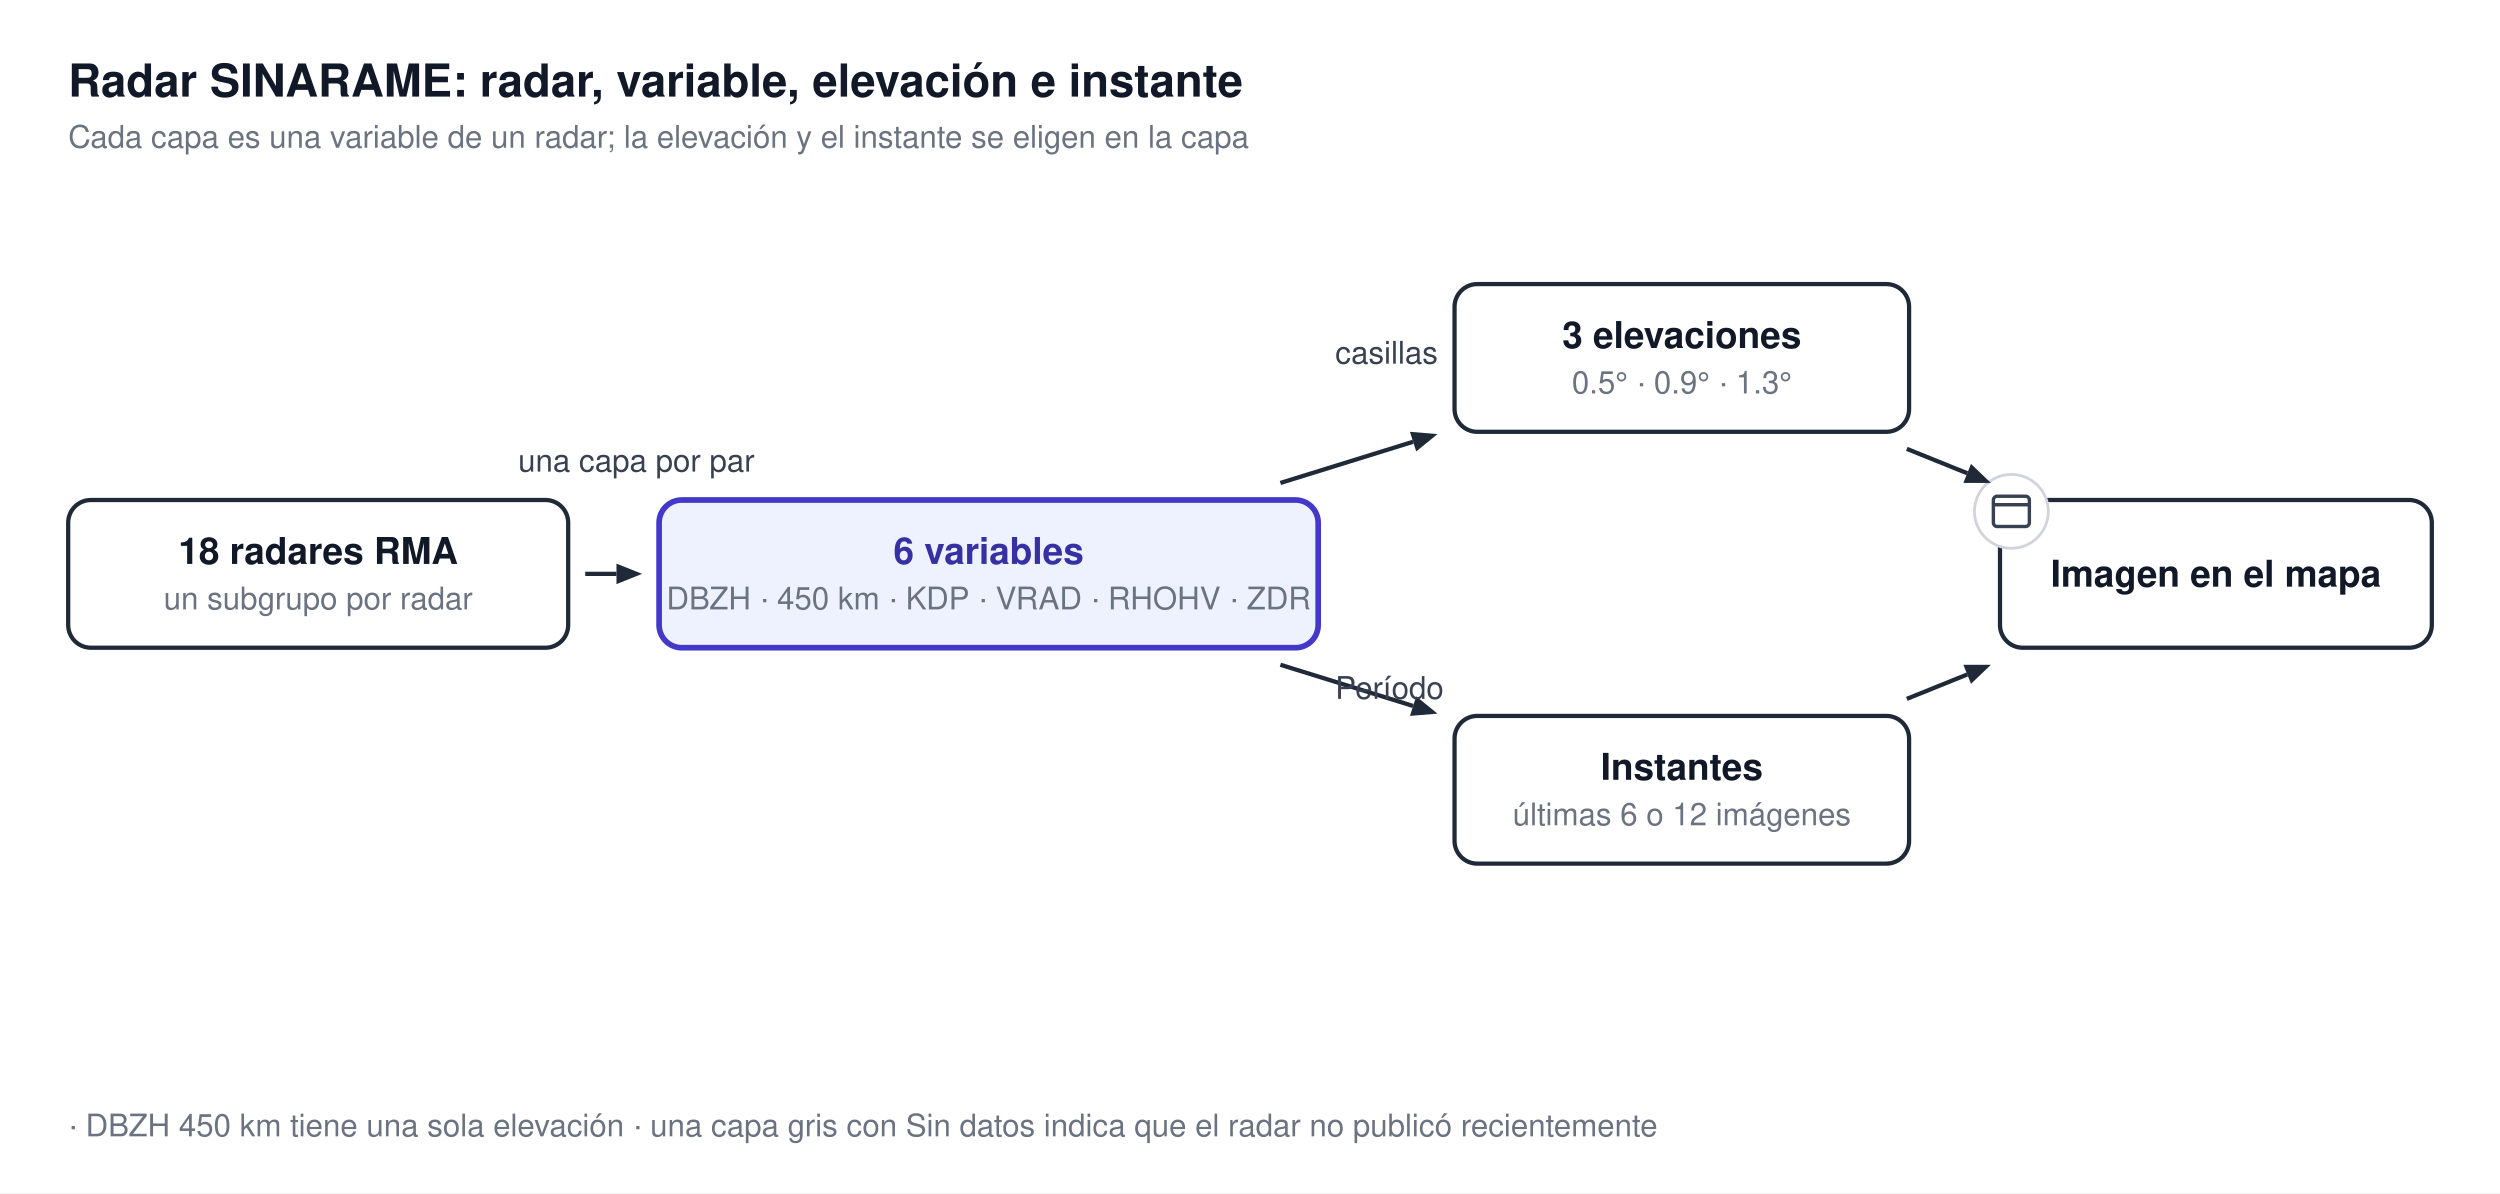
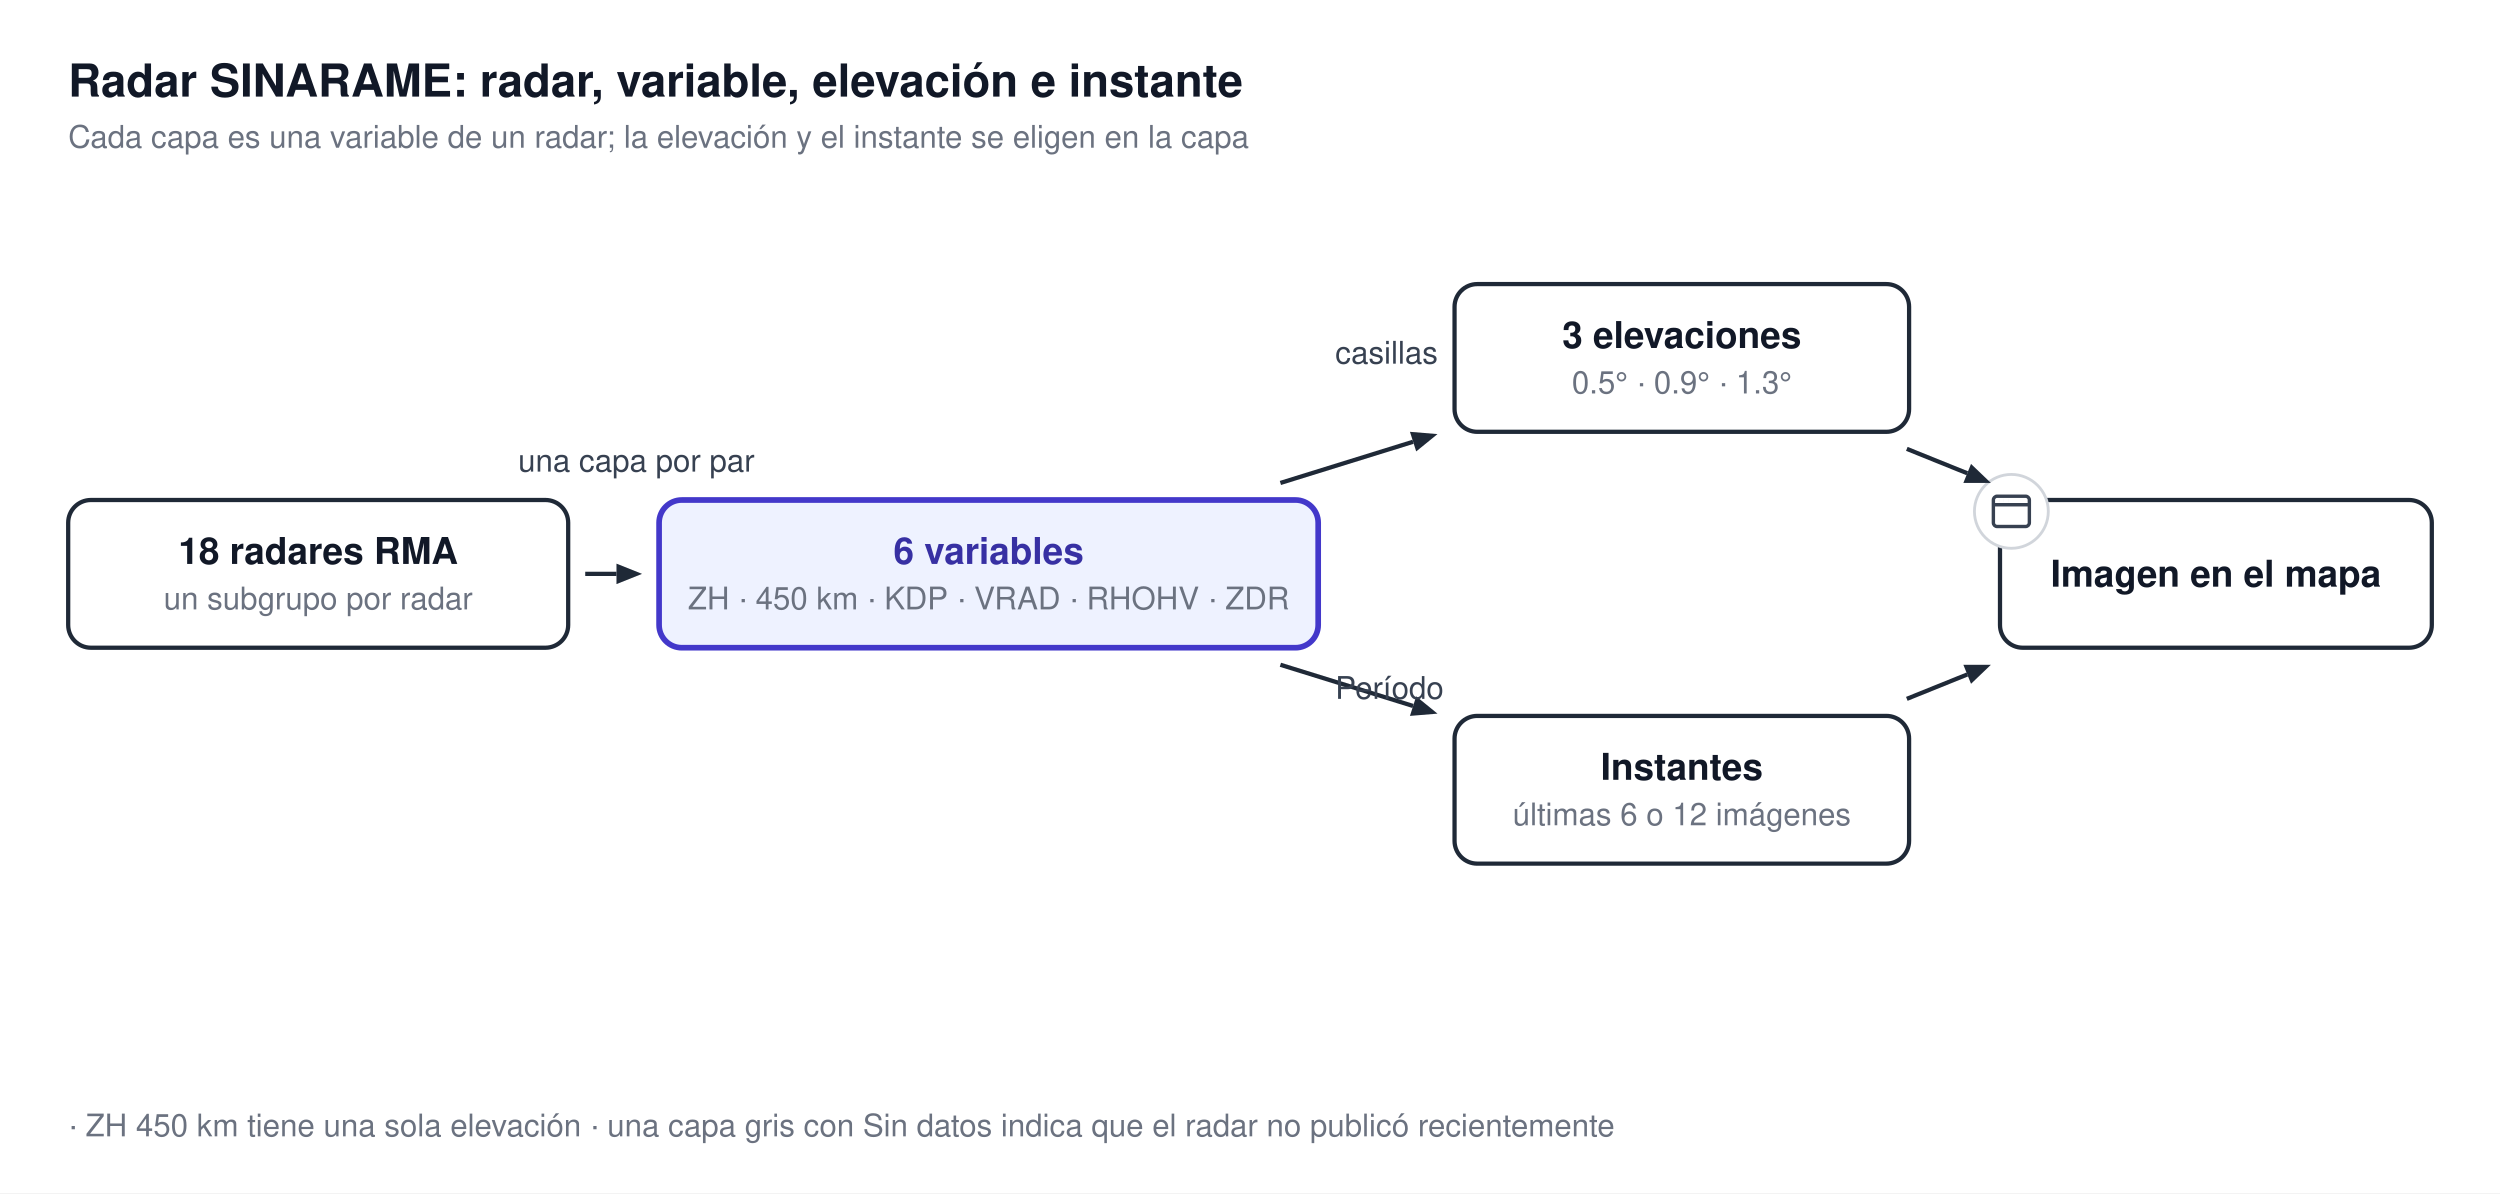
<svg xmlns="http://www.w3.org/2000/svg" viewBox="0 0 880 420" font-family="system-ui, 'Segoe UI', Helvetica, Arial, sans-serif">
  <rect width="880" height="420" fill="#ffffff" />
  <text x="24" y="34" font-size="16" font-weight="600" fill="#111827">Radar SINARAME: radar, variable, elevación e instante</text>
  <text x="24" y="52" font-size="11" fill="#6b7280">Cada capa es una variable de un radar; la elevación y el instante se eligen en la capa</text>
  <rect x="24" y="176" width="176" height="52" rx="8" fill="#ffffff" stroke="#1f2937" stroke-width="1.5" />
  <text x="112.0" y="198.5" font-size="13" font-weight="600" fill="#111827" text-anchor="middle">18 radares RMA</text>
  <text x="112.0" y="214.5" font-size="11" fill="#6b7280" text-anchor="middle">un subgrupo por radar</text>
  <rect x="232" y="176" width="232" height="52" rx="8" fill="#eef2ff" stroke="#4338ca" stroke-width="2" />
  <text x="348.0" y="198.5" font-size="13" font-weight="600" fill="#3730a3" text-anchor="middle">6 variables</text>
-   <text x="348.0" y="214.5" font-size="11" fill="#6b7280" text-anchor="middle">DBZH · 450 km · KDP · VRAD · RHOHV · ZDR</text>
+   <text x="348.0" y="214.5" font-size="11" fill="#6b7280" text-anchor="middle">ZH · 450 km · KDP · VRAD · RHOHV · ZDR</text>
  <rect x="512" y="100" width="160" height="52" rx="8" fill="#ffffff" stroke="#1f2937" stroke-width="1.5" />
  <text x="592.0" y="122.5" font-size="13" font-weight="600" fill="#111827" text-anchor="middle">3 elevaciones</text>
  <text x="592.0" y="138.5" font-size="11" fill="#6b7280" text-anchor="middle">0.5° · 0.9° · 1.3°</text>
  <rect x="512" y="252" width="160" height="52" rx="8" fill="#ffffff" stroke="#1f2937" stroke-width="1.5" />
  <text x="592.0" y="274.5" font-size="13" font-weight="600" fill="#111827" text-anchor="middle">Instantes</text>
  <text x="592.0" y="290.5" font-size="11" fill="#6b7280" text-anchor="middle">últimas 6 o 12 imágenes</text>
  <rect x="704" y="176" width="152" height="52" rx="8" fill="#ffffff" stroke="#1f2937" stroke-width="1.5" />
  <text x="780.0" y="206.5" font-size="13" font-weight="600" fill="#111827" text-anchor="middle">Imagen en el mapa</text>
  <circle cx="708" cy="180" r="13" fill="#ffffff" stroke="#d1d5db" />
  <g transform="translate(700 172) scale(0.6667)" fill="none" stroke="#374151" stroke-width="1.8" stroke-linejoin="round">
    <rect x="2.5" y="4" width="19" height="16" rx="2" />
    <path d="M2.5 8.5h19M5.5 6.3h.01M8 6.3h.01M10.5 6.3h.01" />
  </g>
  <line x1="206.0" y1="202.0" x2="217.0" y2="202.0" stroke="#1f2937" stroke-width="1.5" />
  <polygon points="226.0,202.0 217.0,205.6 217.0,198.4" fill="#1f2937" />
  <text x="224.0" y="166.0" font-size="11" fill="#374151" text-anchor="middle">una capa por par</text>
  <line x1="450.7" y1="170.0" x2="497.4" y2="155.5" stroke="#1f2937" stroke-width="1.5" />
  <polygon points="506.0,152.8 498.5,158.9 496.3,152.0" fill="#1f2937" />
  <text x="470.0" y="128.0" font-size="11" fill="#374151" text-anchor="start">casillas</text>
  <line x1="450.7" y1="234.0" x2="497.4" y2="248.5" stroke="#1f2937" stroke-width="1.5" />
  <polygon points="506.0,251.2 496.3,252.0 498.5,245.1" fill="#1f2937" />
  <text x="470.0" y="246.0" font-size="11" fill="#374151" text-anchor="start">Período</text>
  <line x1="671.2" y1="158.0" x2="692.5" y2="166.6" stroke="#1f2937" stroke-width="1.5" />
  <polygon points="700.8,170.0 691.1,170.0 693.8,163.3" fill="#1f2937" />
  <line x1="671.2" y1="246.0" x2="692.5" y2="237.4" stroke="#1f2937" stroke-width="1.5" />
  <polygon points="700.8,234.0 693.8,240.7 691.1,234.0" fill="#1f2937" />
-   <text x="24" y="400" font-size="11" fill="#6b7280">· DBZH 450 km tiene una sola elevación · una capa gris con Sin datos indica que el radar no publicó recientemente</text>
+   <text x="24" y="400" font-size="11" fill="#6b7280">· ZH 450 km tiene una sola elevación · una capa gris con Sin datos indica que el radar no publicó recientemente</text>
</svg>
